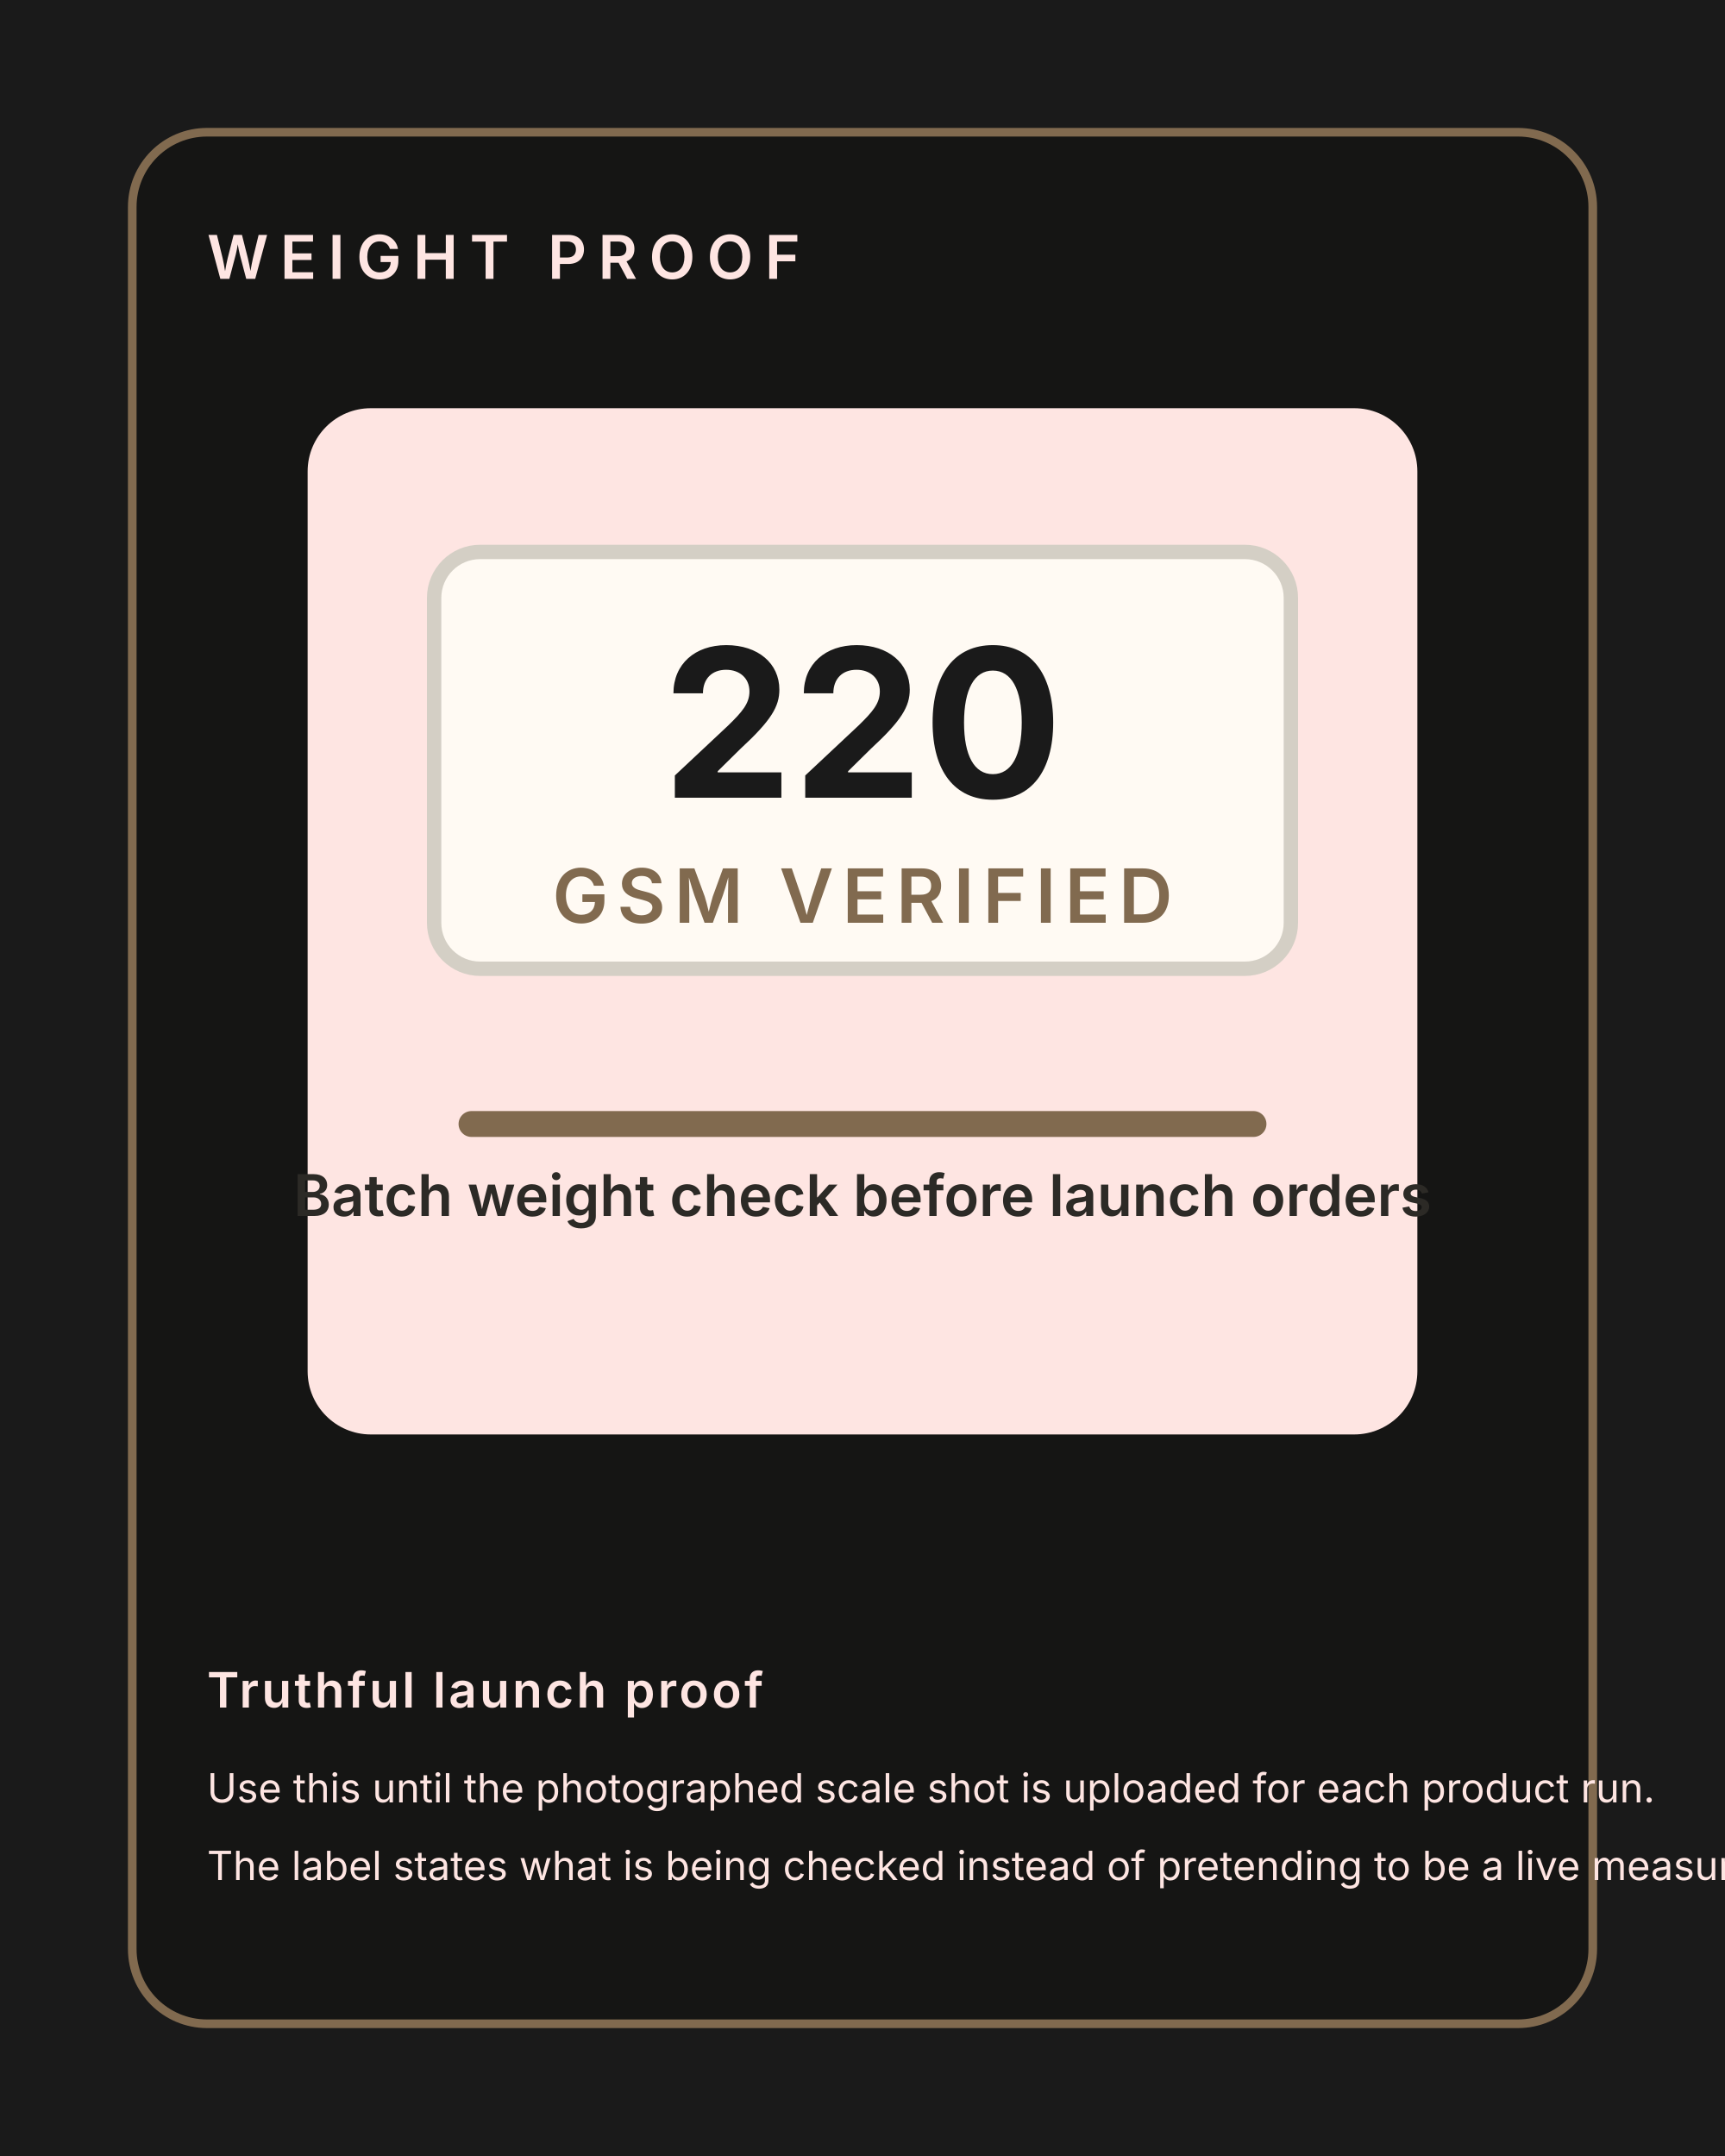
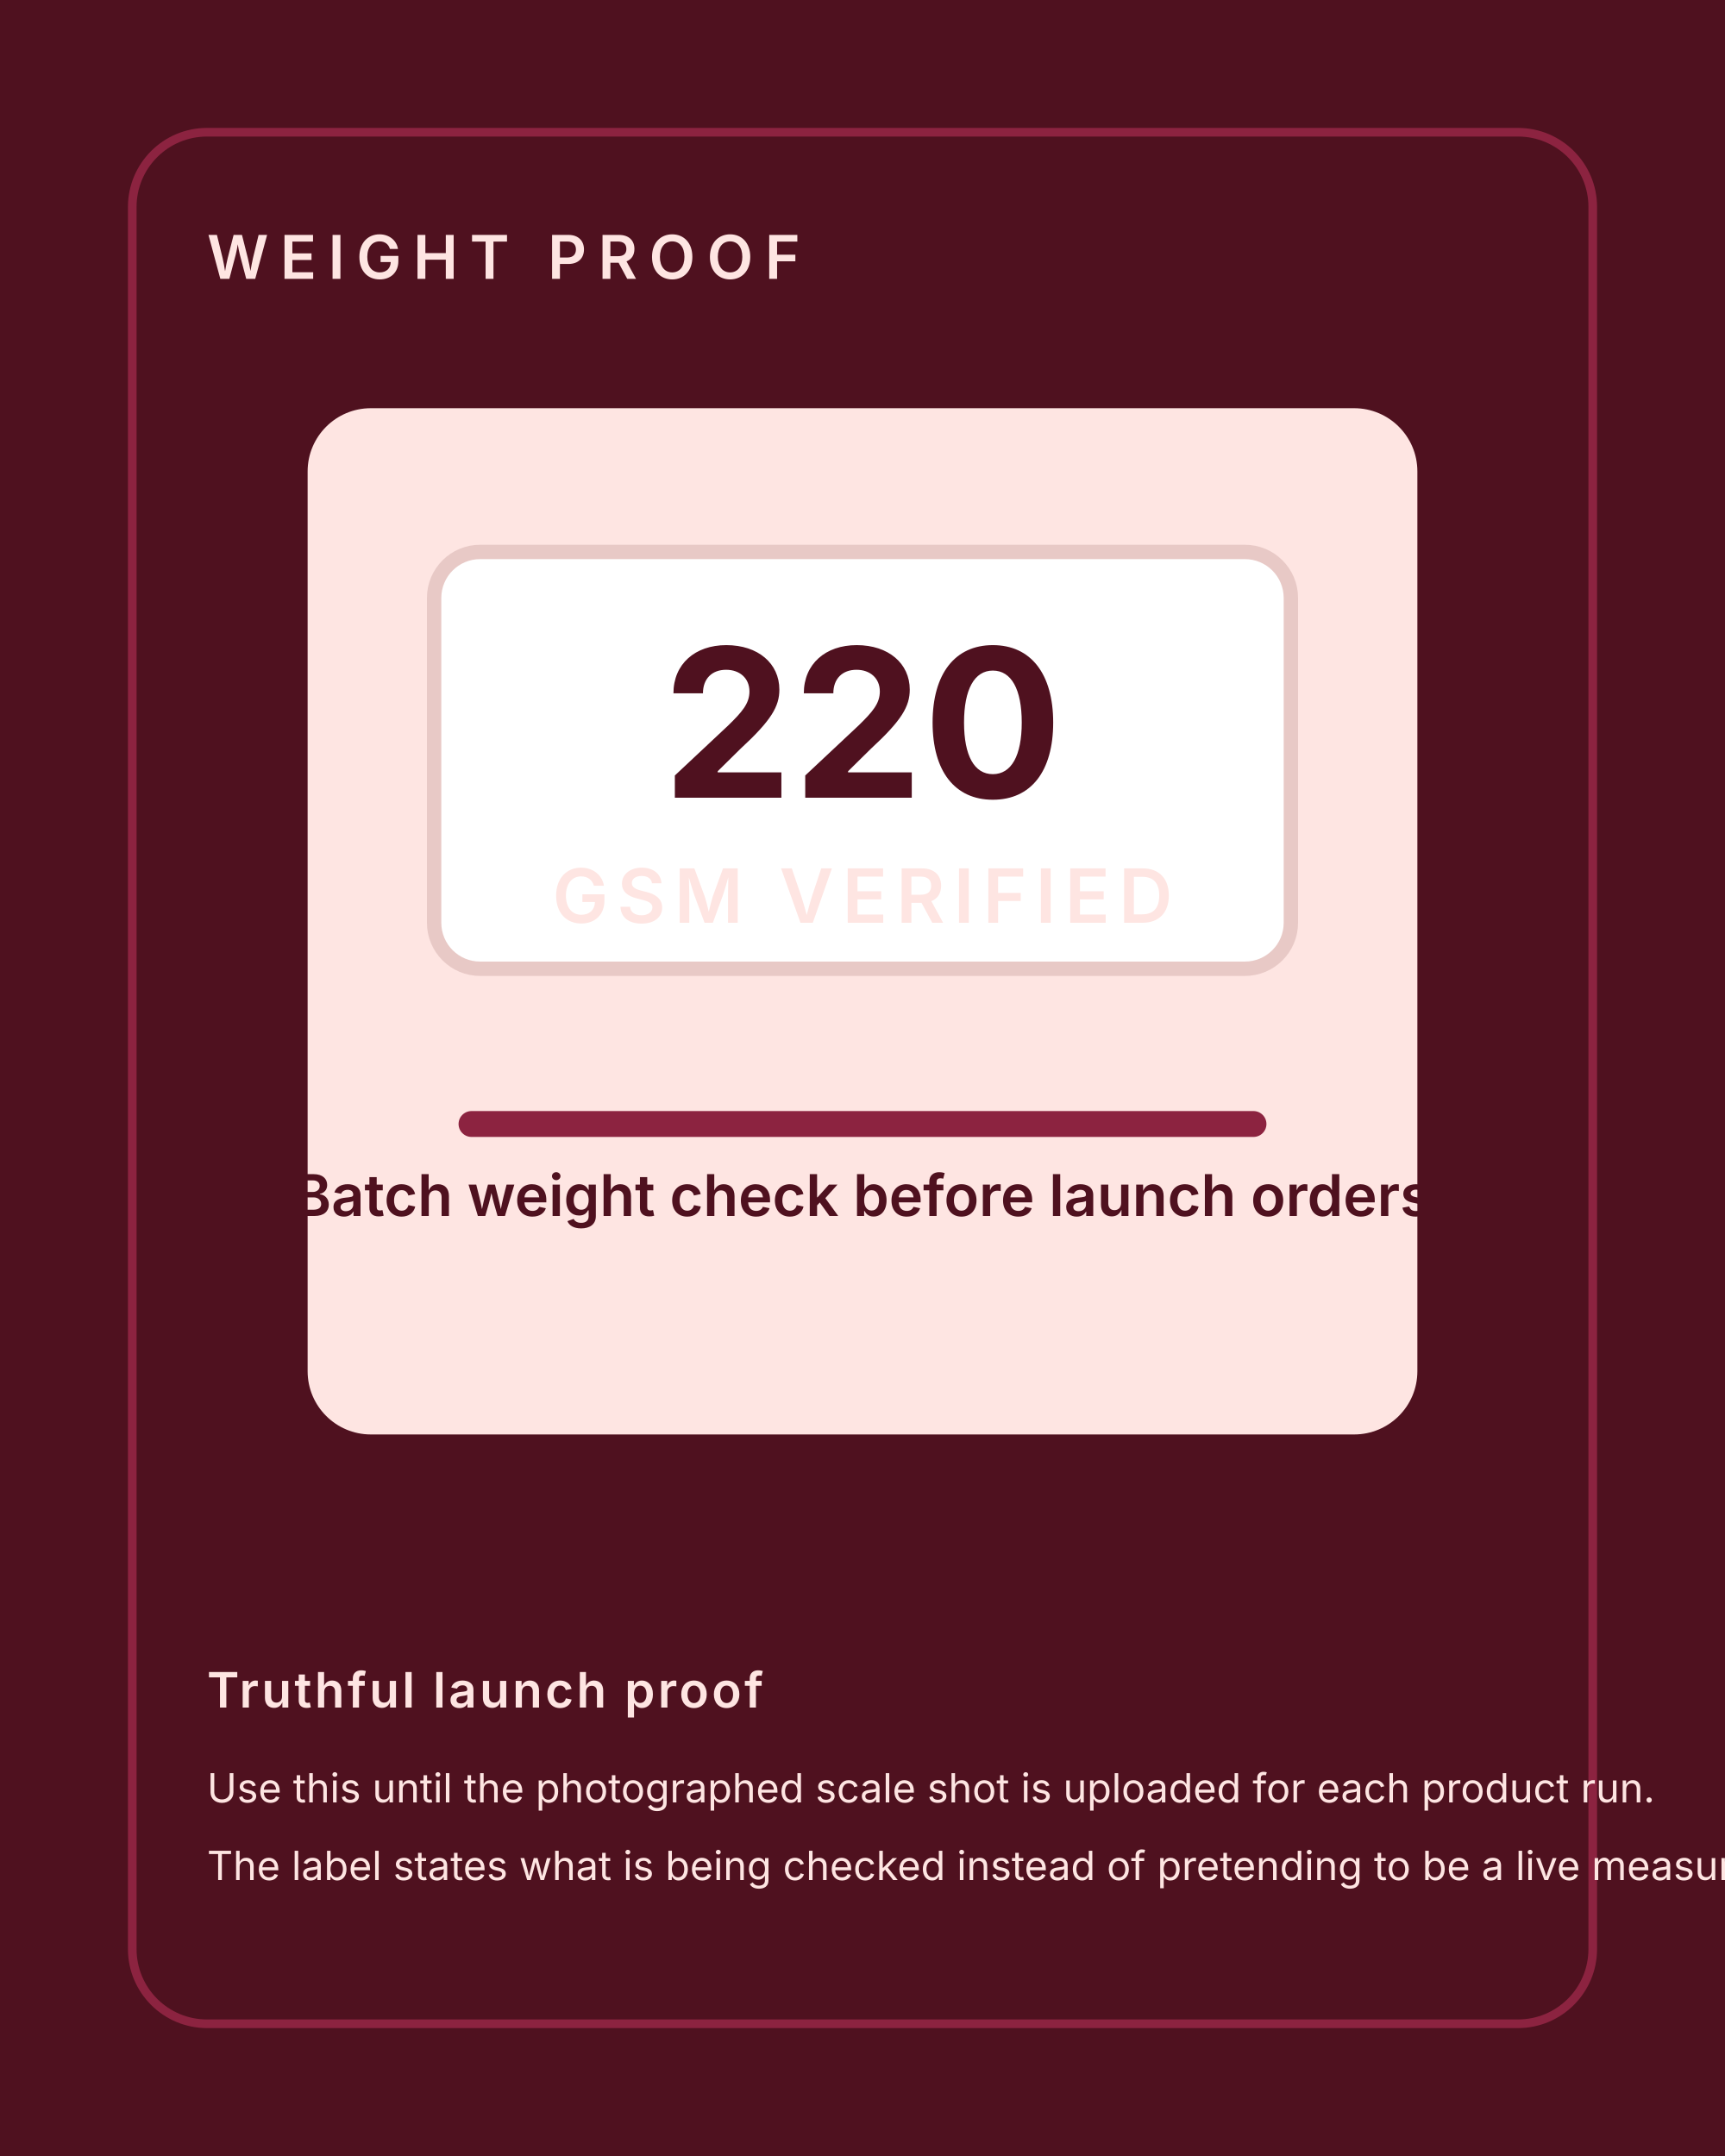
<svg xmlns="http://www.w3.org/2000/svg" viewBox="0 0 1200 1500" role="img" aria-labelledby="title desc">
-   <rect width="1200" height="1500" fill="#1a1a1a" />
-   <rect x="92" y="92" width="1016" height="1316" rx="52" fill="#151514" stroke="#816a4f" stroke-width="6" />
+   <rect width="1200" height="1500" fill="#4F111F" />
+   <rect x="92" y="92" width="1016" height="1316" rx="52" fill="#4F111F" stroke="#8C2340" stroke-width="6" />
  <rect x="214" y="284" width="772" height="714" rx="44" fill="#fee5e2" />
-   <rect x="302" y="384" width="596" height="290" rx="32" fill="#fffaf3" stroke="#d4cfc5" stroke-width="10" />
-   <text x="600" y="555" fill="#1a1a1a" font-family="Inter, Arial, Helvetica, sans-serif" font-size="144" font-weight="700" text-anchor="middle">220</text>
-   <text x="600" y="642" fill="#816a4f" font-family="Inter, Arial, Helvetica, sans-serif" font-size="52" font-weight="600" letter-spacing="6" text-anchor="middle">GSM VERIFIED</text>
-   <path d="M328 782h544" stroke="#816a4f" stroke-width="18" stroke-linecap="round" />
-   <text x="600" y="846" fill="#2c2a26" font-family="Inter, Arial, Helvetica, sans-serif" font-size="40" font-weight="600" text-anchor="middle">Batch weight check before launch orders</text>
+   <rect x="302" y="384" width="596" height="290" rx="32" fill="#FFFFFF" stroke="#E8C9C6" stroke-width="10" />
+   <text x="600" y="555" fill="#4F111F" font-family="Inter, Arial, Helvetica, sans-serif" font-size="144" font-weight="700" text-anchor="middle">220</text>
+   <text x="600" y="642" fill="#FEE5E2" font-family="Inter, Arial, Helvetica, sans-serif" font-size="52" font-weight="600" letter-spacing="6" text-anchor="middle">GSM VERIFIED</text>
+   <path d="M328 782h544" stroke="#8C2340" stroke-width="18" stroke-linecap="round" />
+   <text x="600" y="846" fill="#4F111F" font-family="Inter, Arial, Helvetica, sans-serif" font-size="40" font-weight="600" text-anchor="middle">Batch weight check before launch orders</text>
  <g fill="#fee5e2" font-family="Inter, Arial, Helvetica, sans-serif">
    <text x="144" y="194" font-size="42" font-weight="600" letter-spacing="8">WEIGHT PROOF</text>
    <text x="144" y="1188" font-size="34" font-weight="600" letter-spacing="2">Truthful launch proof</text>
    <text x="144" y="1254" font-size="28">Use this until the photographed scale shot is uploaded for each product run.</text>
    <text x="144" y="1308" font-size="28">The label states what is being checked instead of pretending to be a live measurement photo.</text>
  </g>
</svg>
